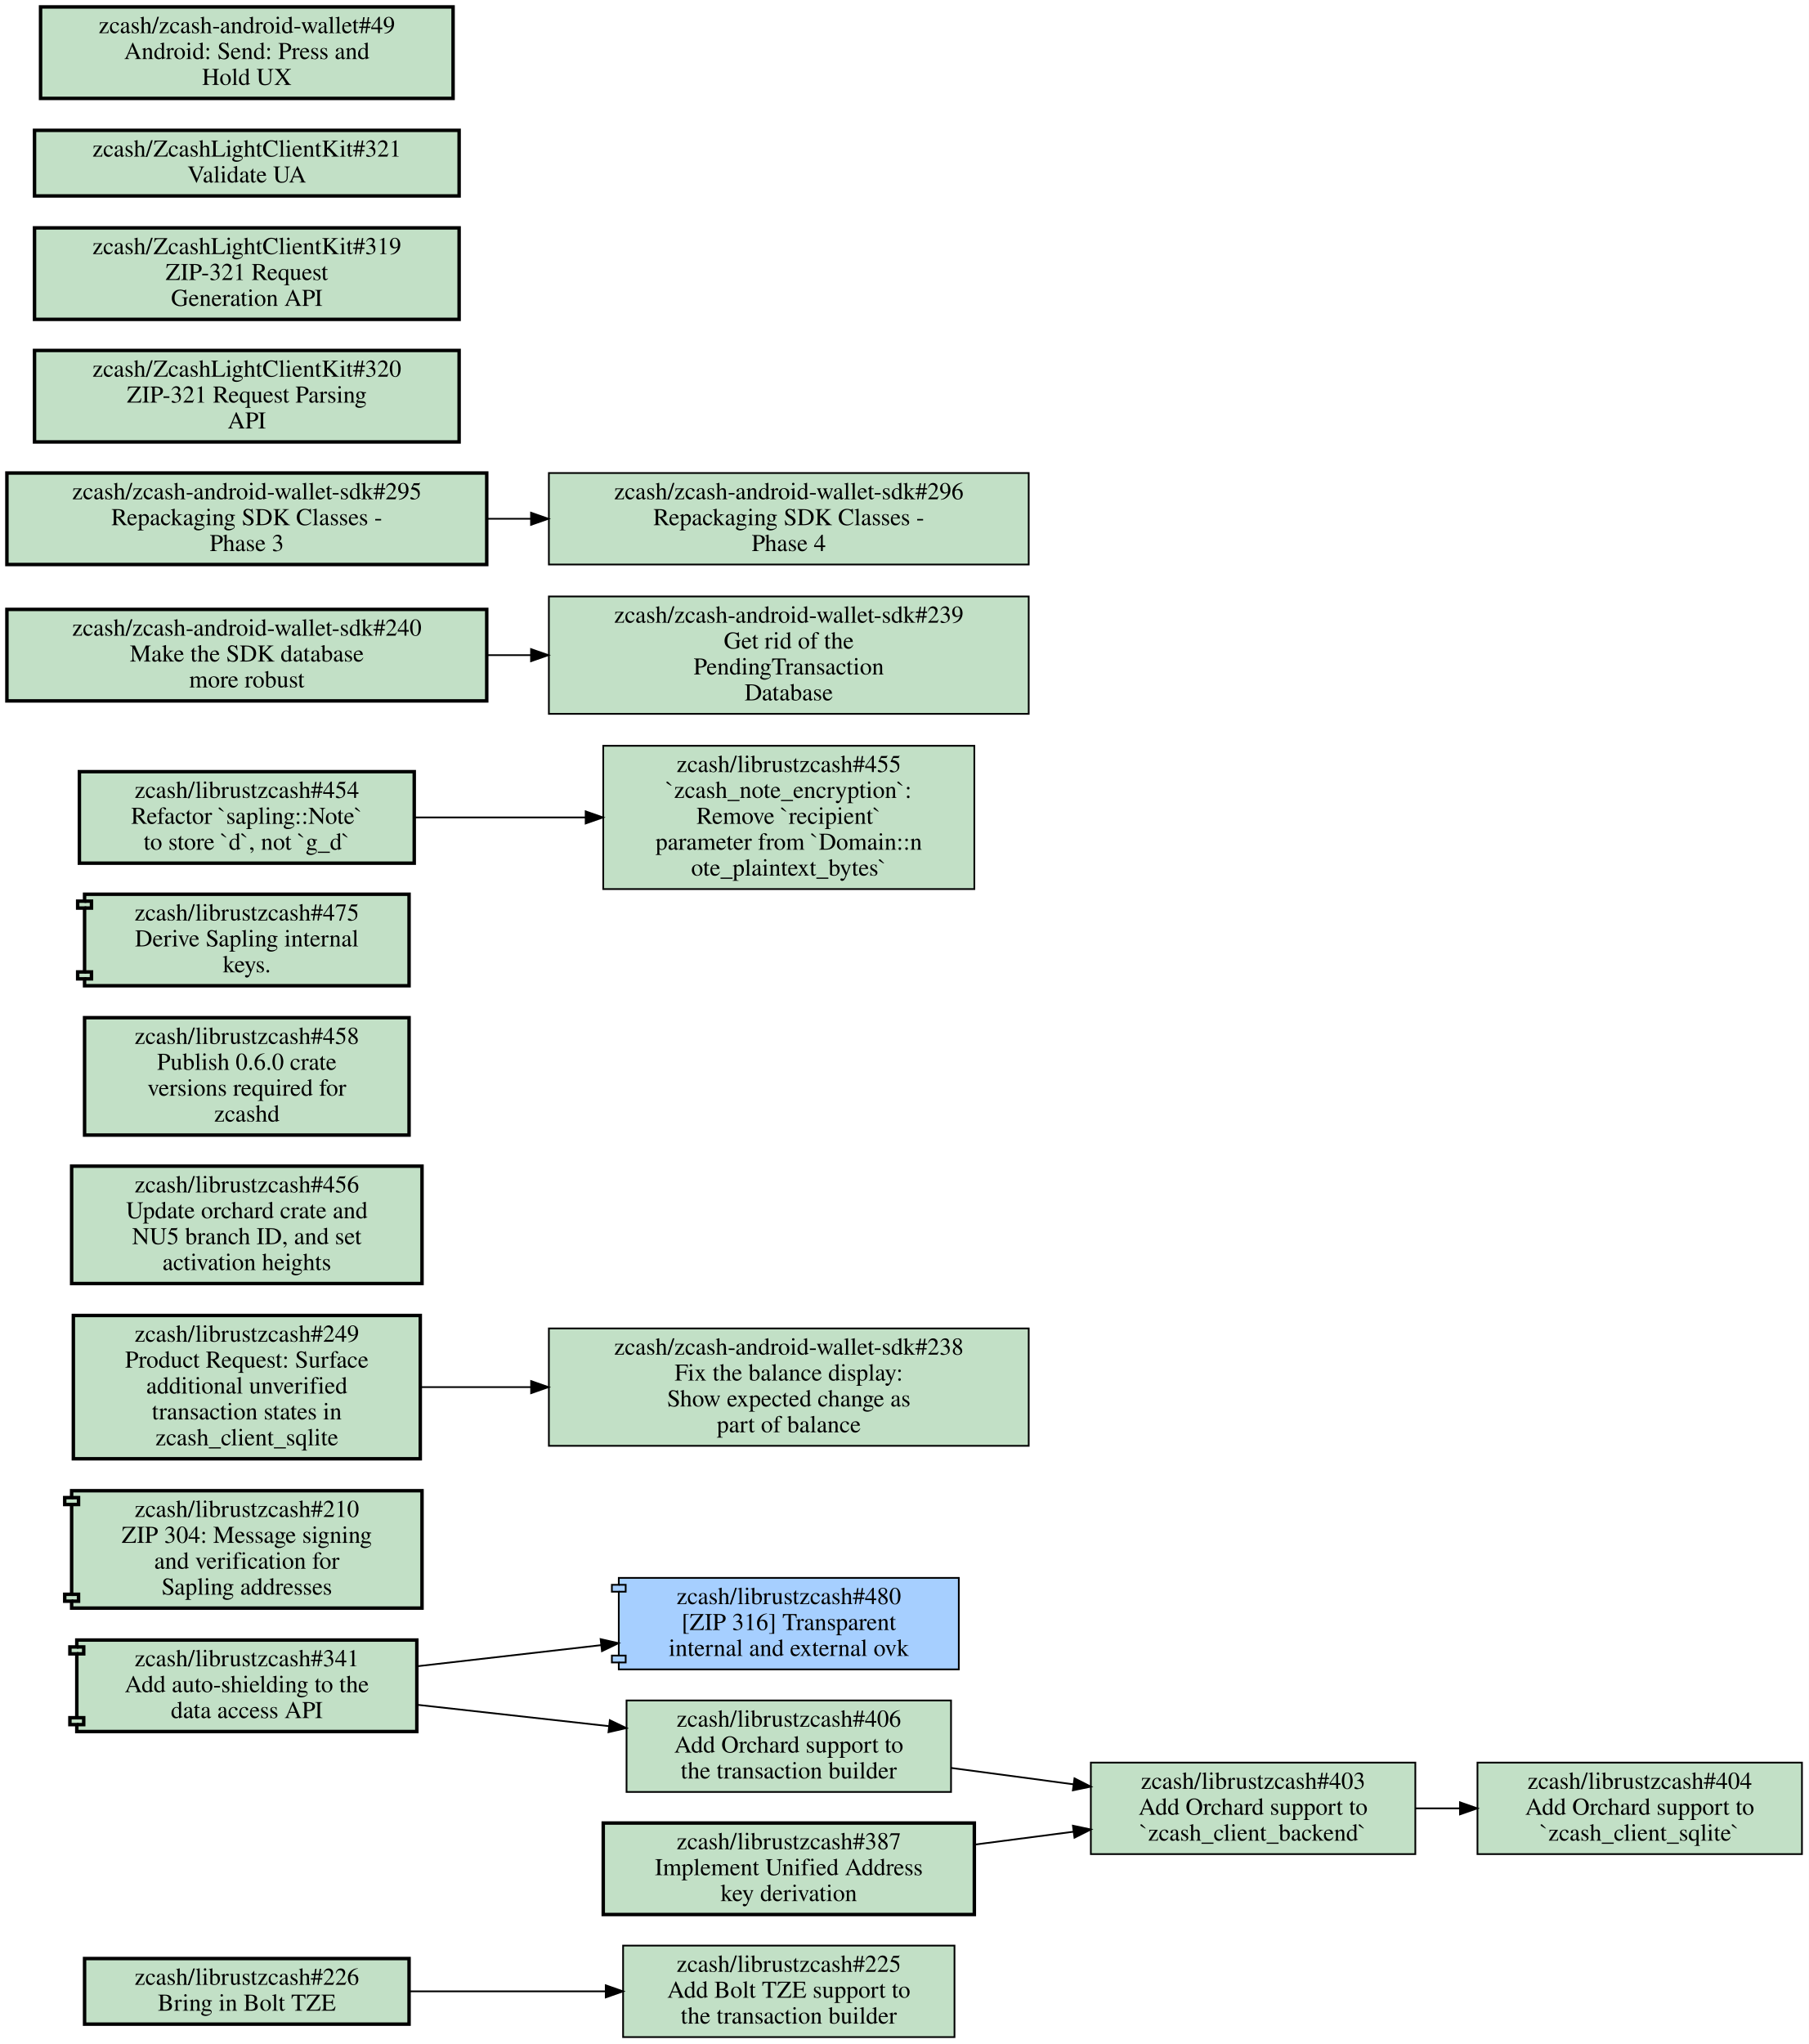
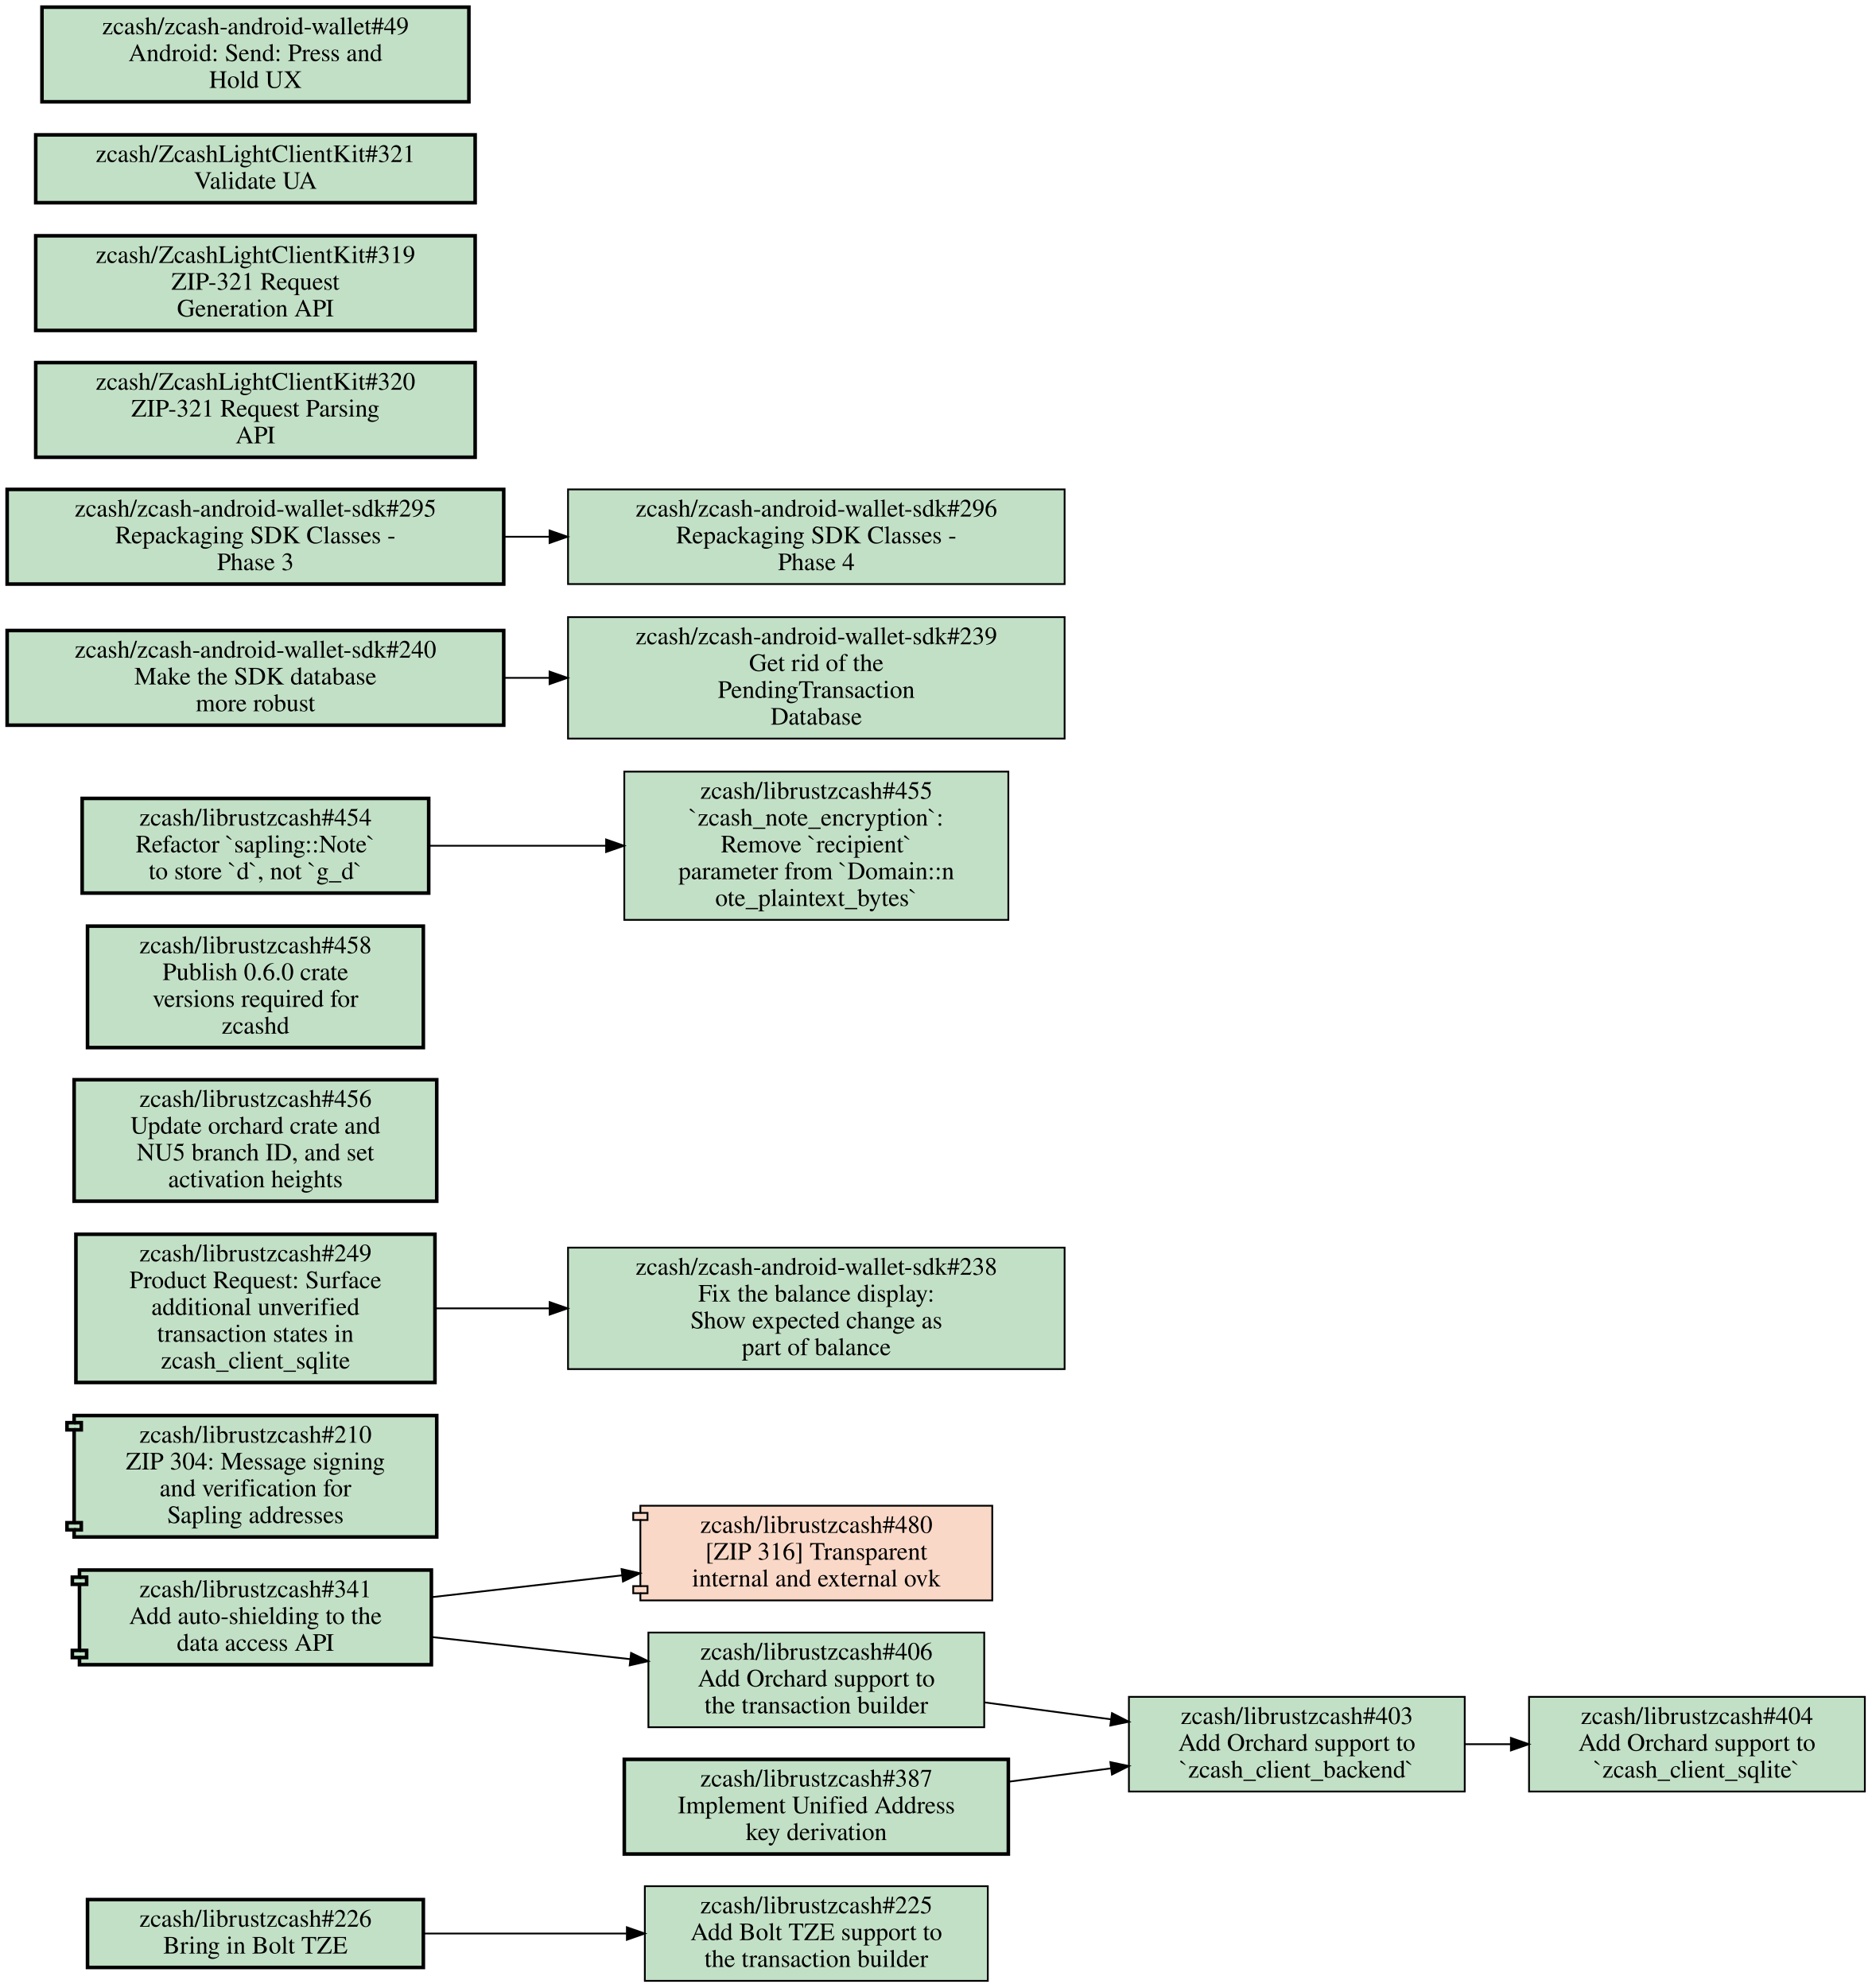
- <svg xmlns="http://www.w3.org/2000/svg" xmlns:xlink="http://www.w3.org/1999/xlink" width="1048pt" height="1184pt" viewBox="0.00 0.00 1048.00 1184.00">
-   <g id="graph0" class="graph" transform="scale(1 1) rotate(0) translate(4 1180)">
-     <polygon fill="#ffffff" stroke="transparent" points="-4,4 -4,-1180 1044,-1180 1044,4 -4,4" />
+ <svg xmlns="http://www.w3.org/2000/svg" xmlns:xlink="http://www.w3.org/1999/xlink" width="1048pt" height="1113pt" viewBox="0.00 0.00 1048.00 1113.00">
+   <g id="graph0" class="graph" transform="scale(1 1) rotate(0) translate(4 1109)">
+     <polygon fill="#ffffff" stroke="transparent" points="-4,4 -4,-1109 1044,-1109 1044,4 -4,4" />
    <g id="node1" class="node open">
      <g id="a_node1">
        <a xlink:href="https://github.com/zcash/librustzcash/issues/226" xlink:title="zcash/librustzcash#226&#10;Bring in Bolt TZE" target="_blank">
          <polygon fill="#c2e0c6" stroke="#000000" stroke-width="2" points="233,-45.5 45,-45.5 45,-7.5 233,-7.5 233,-45.5" />
          <text text-anchor="middle" x="139" y="-30.3" font-family="Times,serif" font-size="14.00" fill="#000000">zcash/librustzcash#226</text>
          <text text-anchor="middle" x="139" y="-15.3" font-family="Times,serif" font-size="14.00" fill="#000000">Bring in Bolt TZE</text>
        </a>
      </g>
    </g>
    <g id="node2" class="node open">
      <g id="a_node2">
        <a xlink:href="https://github.com/zcash/librustzcash/issues/225" xlink:title="zcash/librustzcash#225&#10;Add Bolt TZE support to&#10;the transaction builder" target="_blank">
          <polygon fill="#c2e0c6" stroke="#000000" points="549,-53 357,-53 357,0 549,0 549,-53" />
          <text text-anchor="middle" x="453" y="-37.8" font-family="Times,serif" font-size="14.00" fill="#000000">zcash/librustzcash#225</text>
          <text text-anchor="middle" x="453" y="-22.8" font-family="Times,serif" font-size="14.00" fill="#000000">Add Bolt TZE support to</text>
          <text text-anchor="middle" x="453" y="-7.8" font-family="Times,serif" font-size="14.00" fill="#000000">the transaction builder</text>
        </a>
      </g>
    </g>
    <g id="edge1" class="edge">
      <path fill="none" stroke="#000000" d="M233.21,-26.5C268.96,-26.5 309.91,-26.5 346.7,-26.5" />
      <polygon fill="#000000" stroke="#000000" points="346.95,-30 356.95,-26.5 346.95,-23 346.95,-30" />
    </g>
    <g id="node3" class="node open">
      <g id="a_node3">
        <a xlink:href="https://github.com/zcash/librustzcash/issues/403" xlink:title="zcash/librustzcash#403&#10;Add Orchard support to&#10;`zcash_client_backend`" target="_blank">
          <polygon fill="#c2e0c6" stroke="#000000" points="816,-159 628,-159 628,-106 816,-106 816,-159" />
          <text text-anchor="middle" x="722" y="-143.8" font-family="Times,serif" font-size="14.00" fill="#000000">zcash/librustzcash#403</text>
          <text text-anchor="middle" x="722" y="-128.8" font-family="Times,serif" font-size="14.00" fill="#000000">Add Orchard support to</text>
          <text text-anchor="middle" x="722" y="-113.8" font-family="Times,serif" font-size="14.00" fill="#000000">`zcash_client_backend`</text>
        </a>
      </g>
    </g>
    <g id="node4" class="node open">
      <g id="a_node4">
        <a xlink:href="https://github.com/zcash/librustzcash/issues/404" xlink:title="zcash/librustzcash#404&#10;Add Orchard support to&#10;`zcash_client_sqlite`" target="_blank">
          <polygon fill="#c2e0c6" stroke="#000000" points="1040,-159 852,-159 852,-106 1040,-106 1040,-159" />
          <text text-anchor="middle" x="946" y="-143.8" font-family="Times,serif" font-size="14.00" fill="#000000">zcash/librustzcash#404</text>
          <text text-anchor="middle" x="946" y="-128.8" font-family="Times,serif" font-size="14.00" fill="#000000">Add Orchard support to</text>
          <text text-anchor="middle" x="946" y="-113.8" font-family="Times,serif" font-size="14.00" fill="#000000">`zcash_client_sqlite`</text>
        </a>
      </g>
    </g>
    <g id="edge2" class="edge">
      <path fill="none" stroke="#000000" d="M816.02,-132.5C824.54,-132.5 833.2,-132.5 841.8,-132.5" />
      <polygon fill="#000000" stroke="#000000" points="841.86,-136 851.86,-132.5 841.86,-129 841.86,-136" />
    </g>
    <g id="node5" class="node open">
      <g id="a_node5">
        <a xlink:href="https://github.com/zcash/librustzcash/pull/210" xlink:title="zcash/librustzcash#210&#10;ZIP 304: Message signing&#10;and verification for&#10;Sapling addresses" target="_blank">
          <polygon fill="#c2e0c6" stroke="#000000" stroke-width="2" points="240.5,-316.5 37.5,-316.5 37.5,-312.5 33.5,-312.5 33.5,-308.5 37.5,-308.5 37.5,-256.5 33.5,-256.5 33.5,-252.5 37.5,-252.5 37.5,-248.5 240.5,-248.5 240.5,-316.5" />
          <polyline fill="none" stroke="#000000" stroke-width="2" points="37.5,-312.5 41.5,-312.5 41.5,-308.5 37.5,-308.5 " />
          <polyline fill="none" stroke="#000000" stroke-width="2" points="37.5,-256.5 41.5,-256.5 41.5,-252.5 37.5,-252.5 " />
          <text text-anchor="middle" x="139" y="-301.3" font-family="Times,serif" font-size="14.00" fill="#000000">zcash/librustzcash#210</text>
          <text text-anchor="middle" x="139" y="-286.3" font-family="Times,serif" font-size="14.00" fill="#000000">ZIP 304: Message signing</text>
          <text text-anchor="middle" x="139" y="-271.3" font-family="Times,serif" font-size="14.00" fill="#000000">and verification for</text>
          <text text-anchor="middle" x="139" y="-256.3" font-family="Times,serif" font-size="14.00" fill="#000000">Sapling addresses</text>
        </a>
      </g>
    </g>
-     <g id="node6" class="node committed">
+     <g id="node6" class="node closed">
      <g id="a_node6">
        <a xlink:href="https://github.com/zcash/librustzcash/pull/480" xlink:title="zcash/librustzcash#480&#10;[ZIP 316] Transparent&#10;internal and external ovk" target="_blank">
-           <polygon fill="#a6cfff" stroke="#000000" points="551.5,-266 354.5,-266 354.5,-262 350.5,-262 350.5,-258 354.5,-258 354.5,-221 350.5,-221 350.5,-217 354.5,-217 354.5,-213 551.5,-213 551.5,-266" />
+           <polygon fill="#fad8c7" stroke="#000000" points="551.5,-266 354.5,-266 354.5,-262 350.5,-262 350.5,-258 354.5,-258 354.5,-221 350.5,-221 350.5,-217 354.5,-217 354.5,-213 551.5,-213 551.5,-266" />
          <polyline fill="none" stroke="#000000" points="354.5,-262 358.5,-262 358.5,-258 354.5,-258 " />
          <polyline fill="none" stroke="#000000" points="354.5,-221 358.5,-221 358.5,-217 354.5,-217 " />
          <text text-anchor="middle" x="453" y="-250.8" font-family="Times,serif" font-size="14.00" fill="#000000">zcash/librustzcash#480</text>
          <text text-anchor="middle" x="453" y="-235.8" font-family="Times,serif" font-size="14.00" fill="#000000">[ZIP 316] Transparent</text>
          <text text-anchor="middle" x="453" y="-220.8" font-family="Times,serif" font-size="14.00" fill="#000000">internal and external ovk</text>
        </a>
      </g>
    </g>
    <g id="node7" class="node open">
      <g id="a_node7">
        <a xlink:href="https://github.com/zcash/librustzcash/pull/341" xlink:title="zcash/librustzcash#341&#10;Add auto-shielding to the&#10;data access API" target="_blank">
          <polygon fill="#c2e0c6" stroke="#000000" stroke-width="2" points="237.5,-230 40.5,-230 40.5,-226 36.5,-226 36.5,-222 40.5,-222 40.5,-185 36.5,-185 36.5,-181 40.5,-181 40.5,-177 237.5,-177 237.5,-230" />
          <polyline fill="none" stroke="#000000" stroke-width="2" points="40.5,-226 44.5,-226 44.5,-222 40.5,-222 " />
          <polyline fill="none" stroke="#000000" stroke-width="2" points="40.5,-185 44.5,-185 44.5,-181 40.5,-181 " />
          <text text-anchor="middle" x="139" y="-214.8" font-family="Times,serif" font-size="14.00" fill="#000000">zcash/librustzcash#341</text>
          <text text-anchor="middle" x="139" y="-199.8" font-family="Times,serif" font-size="14.00" fill="#000000">Add auto-shielding to the</text>
          <text text-anchor="middle" x="139" y="-184.8" font-family="Times,serif" font-size="14.00" fill="#000000">data access API</text>
        </a>
      </g>
    </g>
    <g id="edge3" class="edge">
      <path fill="none" stroke="#000000" d="M237.92,-214.84C271.71,-218.71 309.67,-223.07 344.19,-227.03" />
      <polygon fill="#000000" stroke="#000000" points="343.979,-230.528 354.31,-228.18 344.769,-223.573 343.979,-230.528" />
    </g>
    <g id="node8" class="node open">
      <g id="a_node8">
        <a xlink:href="https://github.com/zcash/librustzcash/issues/406" xlink:title="zcash/librustzcash#406&#10;Add Orchard support to&#10;the transaction builder" target="_blank">
          <polygon fill="#c2e0c6" stroke="#000000" points="547,-195 359,-195 359,-142 547,-142 547,-195" />
          <text text-anchor="middle" x="453" y="-179.8" font-family="Times,serif" font-size="14.00" fill="#000000">zcash/librustzcash#406</text>
          <text text-anchor="middle" x="453" y="-164.8" font-family="Times,serif" font-size="14.00" fill="#000000">Add Orchard support to</text>
          <text text-anchor="middle" x="453" y="-149.8" font-family="Times,serif" font-size="14.00" fill="#000000">the transaction builder</text>
        </a>
      </g>
    </g>
    <g id="edge4" class="edge">
      <path fill="none" stroke="#000000" d="M237.92,-192.47C273.25,-188.54 313.14,-184.09 348.9,-180.1" />
      <polygon fill="#000000" stroke="#000000" points="349.309,-183.576 358.86,-178.99 348.534,-176.619 349.309,-183.576" />
    </g>
    <g id="edge5" class="edge">
      <path fill="none" stroke="#000000" d="M547.08,-155.91C570.02,-152.84 594.68,-149.54 618.04,-146.41" />
      <polygon fill="#000000" stroke="#000000" points="618.523,-149.877 627.97,-145.08 617.594,-142.939 618.523,-149.877" />
    </g>
    <g id="node9" class="node open">
      <g id="a_node9">
        <a xlink:href="https://github.com/zcash/librustzcash/issues/249" xlink:title="zcash/librustzcash#249&#10;Product Request: Surface&#10;additional unverified&#10;transaction states in&#10;zcash_client_sqlite" target="_blank">
          <polygon fill="#c2e0c6" stroke="#000000" stroke-width="2" points="239.5,-418 38.5,-418 38.5,-335 239.5,-335 239.5,-418" />
          <text text-anchor="middle" x="139" y="-402.8" font-family="Times,serif" font-size="14.00" fill="#000000">zcash/librustzcash#249</text>
          <text text-anchor="middle" x="139" y="-387.8" font-family="Times,serif" font-size="14.00" fill="#000000">Product Request: Surface</text>
          <text text-anchor="middle" x="139" y="-372.8" font-family="Times,serif" font-size="14.00" fill="#000000">additional unverified</text>
          <text text-anchor="middle" x="139" y="-357.8" font-family="Times,serif" font-size="14.00" fill="#000000">transaction states in</text>
          <text text-anchor="middle" x="139" y="-342.8" font-family="Times,serif" font-size="14.00" fill="#000000">zcash_client_sqlite</text>
        </a>
      </g>
    </g>
    <g id="node10" class="node open">
      <g id="a_node10">
        <a xlink:href="https://github.com/zcash/zcash-android-wallet-sdk/issues/238" xlink:title="zcash/zcash-android-wallet-sdk#238&#10;Fix the balance display:&#10;Show expected change as&#10;part of balance" target="_blank">
          <polygon fill="#c2e0c6" stroke="#000000" points="592,-410.5 314,-410.5 314,-342.5 592,-342.5 592,-410.5" />
          <text text-anchor="middle" x="453" y="-395.3" font-family="Times,serif" font-size="14.00" fill="#000000">zcash/zcash-android-wallet-sdk#238</text>
          <text text-anchor="middle" x="453" y="-380.3" font-family="Times,serif" font-size="14.00" fill="#000000">Fix the balance display:</text>
          <text text-anchor="middle" x="453" y="-365.3" font-family="Times,serif" font-size="14.00" fill="#000000">Show expected change as</text>
          <text text-anchor="middle" x="453" y="-350.3" font-family="Times,serif" font-size="14.00" fill="#000000">part of balance</text>
        </a>
      </g>
    </g>
    <g id="edge6" class="edge">
      <path fill="none" stroke="#000000" d="M239.65,-376.5C260.01,-376.5 281.83,-376.5 303.47,-376.5" />
      <polygon fill="#000000" stroke="#000000" points="303.72,-380 313.72,-376.5 303.72,-373 303.72,-380" />
    </g>
    <g id="node11" class="node open">
      <g id="a_node11">
        <a xlink:href="https://github.com/zcash/librustzcash/issues/456" xlink:title="zcash/librustzcash#456&#10;Update orchard crate and&#10;NU5 branch ID, and set&#10;activation heights" target="_blank">
          <polygon fill="#c2e0c6" stroke="#000000" stroke-width="2" points="240.5,-504.5 37.5,-504.5 37.5,-436.5 240.5,-436.5 240.5,-504.5" />
          <text text-anchor="middle" x="139" y="-489.3" font-family="Times,serif" font-size="14.00" fill="#000000">zcash/librustzcash#456</text>
          <text text-anchor="middle" x="139" y="-474.3" font-family="Times,serif" font-size="14.00" fill="#000000">Update orchard crate and</text>
          <text text-anchor="middle" x="139" y="-459.3" font-family="Times,serif" font-size="14.00" fill="#000000">NU5 branch ID, and set</text>
          <text text-anchor="middle" x="139" y="-444.3" font-family="Times,serif" font-size="14.00" fill="#000000">activation heights</text>
        </a>
      </g>
    </g>
    <g id="node12" class="node open">
      <g id="a_node12">
        <a xlink:href="https://github.com/zcash/librustzcash/issues/458" xlink:title="zcash/librustzcash#458&#10;Publish 0.6.0 crate&#10;versions required for&#10;zcashd" target="_blank">
          <polygon fill="#c2e0c6" stroke="#000000" stroke-width="2" points="233,-590.5 45,-590.5 45,-522.5 233,-522.5 233,-590.5" />
          <text text-anchor="middle" x="139" y="-575.3" font-family="Times,serif" font-size="14.00" fill="#000000">zcash/librustzcash#458</text>
          <text text-anchor="middle" x="139" y="-560.3" font-family="Times,serif" font-size="14.00" fill="#000000">Publish 0.6.0 crate</text>
          <text text-anchor="middle" x="139" y="-545.3" font-family="Times,serif" font-size="14.00" fill="#000000">versions required for</text>
          <text text-anchor="middle" x="139" y="-530.3" font-family="Times,serif" font-size="14.00" fill="#000000">zcashd</text>
        </a>
      </g>
    </g>
    <g id="node13" class="node open">
      <g id="a_node13">
-         <a xlink:href="https://github.com/zcash/librustzcash/pull/475" xlink:title="zcash/librustzcash#475&#10;Derive Sapling internal&#10;keys." target="_blank">
-           <polygon fill="#c2e0c6" stroke="#000000" stroke-width="2" points="233,-662 45,-662 45,-658 41,-658 41,-654 45,-654 45,-617 41,-617 41,-613 45,-613 45,-609 233,-609 233,-662" />
-           <polyline fill="none" stroke="#000000" stroke-width="2" points="45,-658 49,-658 49,-654 45,-654 " />
-           <polyline fill="none" stroke="#000000" stroke-width="2" points="45,-617 49,-617 49,-613 45,-613 " />
-           <text text-anchor="middle" x="139" y="-646.8" font-family="Times,serif" font-size="14.00" fill="#000000">zcash/librustzcash#475</text>
-           <text text-anchor="middle" x="139" y="-631.8" font-family="Times,serif" font-size="14.00" fill="#000000">Derive Sapling internal</text>
-           <text text-anchor="middle" x="139" y="-616.8" font-family="Times,serif" font-size="14.00" fill="#000000">keys.</text>
+         <a xlink:href="https://github.com/zcash/librustzcash/issues/454" xlink:title="zcash/librustzcash#454&#10;Refactor `sapling::Note`&#10;to store `d`, not `g_d`" target="_blank">
+           <polygon fill="#c2e0c6" stroke="#000000" stroke-width="2" points="236,-662 42,-662 42,-609 236,-609 236,-662" />
+           <text text-anchor="middle" x="139" y="-646.8" font-family="Times,serif" font-size="14.00" fill="#000000">zcash/librustzcash#454</text>
+           <text text-anchor="middle" x="139" y="-631.8" font-family="Times,serif" font-size="14.00" fill="#000000">Refactor `sapling::Note`</text>
+           <text text-anchor="middle" x="139" y="-616.8" font-family="Times,serif" font-size="14.00" fill="#000000">to store `d`, not `g_d`</text>
        </a>
      </g>
    </g>
    <g id="node14" class="node open">
      <g id="a_node14">
-         <a xlink:href="https://github.com/zcash/librustzcash/issues/454" xlink:title="zcash/librustzcash#454&#10;Refactor `sapling::Note`&#10;to store `d`, not `g_d`" target="_blank">
-           <polygon fill="#c2e0c6" stroke="#000000" stroke-width="2" points="236,-733 42,-733 42,-680 236,-680 236,-733" />
-           <text text-anchor="middle" x="139" y="-717.8" font-family="Times,serif" font-size="14.00" fill="#000000">zcash/librustzcash#454</text>
-           <text text-anchor="middle" x="139" y="-702.8" font-family="Times,serif" font-size="14.00" fill="#000000">Refactor `sapling::Note`</text>
-           <text text-anchor="middle" x="139" y="-687.8" font-family="Times,serif" font-size="14.00" fill="#000000">to store `d`, not `g_d`</text>
-         </a>
-       </g>
+         <a xlink:href="https://github.com/zcash/librustzcash/issues/455" xlink:title="zcash/librustzcash#455&#10;`zcash_note_encryption`:&#10;Remove `recipient`&#10;parameter from `Domain::n&#10;ote_plaintext_bytes`" target="_blank">
+           <polygon fill="#c2e0c6" stroke="#000000" points="560.5,-677 345.5,-677 345.5,-594 560.5,-594 560.5,-677" />
+           <text text-anchor="middle" x="453" y="-661.8" font-family="Times,serif" font-size="14.00" fill="#000000">zcash/librustzcash#455</text>
+           <text text-anchor="middle" x="453" y="-646.8" font-family="Times,serif" font-size="14.00" fill="#000000">`zcash_note_encryption`:</text>
+           <text text-anchor="middle" x="453" y="-631.8" font-family="Times,serif" font-size="14.00" fill="#000000">Remove `recipient`</text>
+           <text text-anchor="middle" x="453" y="-616.8" font-family="Times,serif" font-size="14.00" fill="#000000">parameter from `Domain::n</text>
+           <text text-anchor="middle" x="453" y="-601.8" font-family="Times,serif" font-size="14.00" fill="#000000">ote_plaintext_bytes`</text>
+         </a>
+       </g>
+     </g>
+     <g id="edge7" class="edge">
+       <path fill="none" stroke="#000000" d="M236.2,-635.5C267.54,-635.5 302.62,-635.5 335.27,-635.5" />
+       <polygon fill="#000000" stroke="#000000" points="335.32,-639 345.32,-635.5 335.32,-632 335.32,-639" />
    </g>
    <g id="node15" class="node open">
      <g id="a_node15">
-         <a xlink:href="https://github.com/zcash/librustzcash/issues/455" xlink:title="zcash/librustzcash#455&#10;`zcash_note_encryption`:&#10;Remove `recipient`&#10;parameter from `Domain::n&#10;ote_plaintext_bytes`" target="_blank">
-           <polygon fill="#c2e0c6" stroke="#000000" points="560.5,-748 345.5,-748 345.5,-665 560.5,-665 560.5,-748" />
-           <text text-anchor="middle" x="453" y="-732.8" font-family="Times,serif" font-size="14.00" fill="#000000">zcash/librustzcash#455</text>
-           <text text-anchor="middle" x="453" y="-717.8" font-family="Times,serif" font-size="14.00" fill="#000000">`zcash_note_encryption`:</text>
-           <text text-anchor="middle" x="453" y="-702.8" font-family="Times,serif" font-size="14.00" fill="#000000">Remove `recipient`</text>
-           <text text-anchor="middle" x="453" y="-687.8" font-family="Times,serif" font-size="14.00" fill="#000000">parameter from `Domain::n</text>
-           <text text-anchor="middle" x="453" y="-672.8" font-family="Times,serif" font-size="14.00" fill="#000000">ote_plaintext_bytes`</text>
-         </a>
-       </g>
-     </g>
-     <g id="edge7" class="edge">
-       <path fill="none" stroke="#000000" d="M236.2,-706.5C267.54,-706.5 302.62,-706.5 335.27,-706.5" />
-       <polygon fill="#000000" stroke="#000000" points="335.32,-710 345.32,-706.5 335.32,-703 335.32,-710" />
-     </g>
-     <g id="node16" class="node open">
-       <g id="a_node16">
        <a xlink:href="https://github.com/zcash/librustzcash/issues/387" xlink:title="zcash/librustzcash#387&#10;Implement Unified Address&#10;key derivation" target="_blank">
          <polygon fill="#c2e0c6" stroke="#000000" stroke-width="2" points="560.5,-124 345.5,-124 345.5,-71 560.5,-71 560.5,-124" />
          <text text-anchor="middle" x="453" y="-108.8" font-family="Times,serif" font-size="14.00" fill="#000000">zcash/librustzcash#387</text>
          <text text-anchor="middle" x="453" y="-93.8" font-family="Times,serif" font-size="14.00" fill="#000000">Implement Unified Address</text>
          <text text-anchor="middle" x="453" y="-78.8" font-family="Times,serif" font-size="14.00" fill="#000000">key derivation</text>
        </a>
      </g>
    </g>
    <g id="edge8" class="edge">
      <path fill="none" stroke="#000000" d="M560.86,-111.53C579.7,-113.98 599.25,-116.53 617.98,-118.97" />
      <polygon fill="#000000" stroke="#000000" points="617.622,-122.453 627.99,-120.27 618.524,-115.511 617.622,-122.453" />
    </g>
+     <g id="node16" class="node open">
+       <g id="a_node16">
+         <a xlink:href="https://github.com/zcash/zcash-android-wallet-sdk/issues/240" xlink:title="zcash/zcash-android-wallet-sdk#240&#10;Make the SDK database&#10;more robust" target="_blank">
+           <polygon fill="#c2e0c6" stroke="#000000" stroke-width="2" points="278,-756 0,-756 0,-703 278,-703 278,-756" />
+           <text text-anchor="middle" x="139" y="-740.8" font-family="Times,serif" font-size="14.00" fill="#000000">zcash/zcash-android-wallet-sdk#240</text>
+           <text text-anchor="middle" x="139" y="-725.8" font-family="Times,serif" font-size="14.00" fill="#000000">Make the SDK database</text>
+           <text text-anchor="middle" x="139" y="-710.8" font-family="Times,serif" font-size="14.00" fill="#000000">more robust</text>
+         </a>
+       </g>
+     </g>
    <g id="node17" class="node open">
      <g id="a_node17">
-         <a xlink:href="https://github.com/zcash/zcash-android-wallet-sdk/issues/240" xlink:title="zcash/zcash-android-wallet-sdk#240&#10;Make the SDK database&#10;more robust" target="_blank">
-           <polygon fill="#c2e0c6" stroke="#000000" stroke-width="2" points="278,-827 0,-827 0,-774 278,-774 278,-827" />
-           <text text-anchor="middle" x="139" y="-811.8" font-family="Times,serif" font-size="14.00" fill="#000000">zcash/zcash-android-wallet-sdk#240</text>
-           <text text-anchor="middle" x="139" y="-796.8" font-family="Times,serif" font-size="14.00" fill="#000000">Make the SDK database</text>
-           <text text-anchor="middle" x="139" y="-781.8" font-family="Times,serif" font-size="14.00" fill="#000000">more robust</text>
-         </a>
-       </g>
+         <a xlink:href="https://github.com/zcash/zcash-android-wallet-sdk/issues/239" xlink:title="zcash/zcash-android-wallet-sdk#239&#10;Get rid of the&#10;PendingTransaction&#10;Database" target="_blank">
+           <polygon fill="#c2e0c6" stroke="#000000" points="592,-763.5 314,-763.5 314,-695.5 592,-695.5 592,-763.5" />
+           <text text-anchor="middle" x="453" y="-748.3" font-family="Times,serif" font-size="14.00" fill="#000000">zcash/zcash-android-wallet-sdk#239</text>
+           <text text-anchor="middle" x="453" y="-733.3" font-family="Times,serif" font-size="14.00" fill="#000000">Get rid of the</text>
+           <text text-anchor="middle" x="453" y="-718.3" font-family="Times,serif" font-size="14.00" fill="#000000">PendingTransaction</text>
+           <text text-anchor="middle" x="453" y="-703.3" font-family="Times,serif" font-size="14.00" fill="#000000">Database</text>
+         </a>
+       </g>
+     </g>
+     <g id="edge9" class="edge">
+       <path fill="none" stroke="#000000" d="M278.1,-729.5C286.49,-729.5 294.96,-729.5 303.4,-729.5" />
+       <polygon fill="#000000" stroke="#000000" points="303.67,-733 313.67,-729.5 303.67,-726 303.67,-733" />
    </g>
    <g id="node18" class="node open">
      <g id="a_node18">
-         <a xlink:href="https://github.com/zcash/zcash-android-wallet-sdk/issues/239" xlink:title="zcash/zcash-android-wallet-sdk#239&#10;Get rid of the&#10;PendingTransaction&#10;Database" target="_blank">
-           <polygon fill="#c2e0c6" stroke="#000000" points="592,-834.5 314,-834.5 314,-766.5 592,-766.5 592,-834.5" />
-           <text text-anchor="middle" x="453" y="-819.3" font-family="Times,serif" font-size="14.00" fill="#000000">zcash/zcash-android-wallet-sdk#239</text>
-           <text text-anchor="middle" x="453" y="-804.3" font-family="Times,serif" font-size="14.00" fill="#000000">Get rid of the</text>
-           <text text-anchor="middle" x="453" y="-789.3" font-family="Times,serif" font-size="14.00" fill="#000000">PendingTransaction</text>
-           <text text-anchor="middle" x="453" y="-774.3" font-family="Times,serif" font-size="14.00" fill="#000000">Database</text>
-         </a>
-       </g>
-     </g>
-     <g id="edge9" class="edge">
-       <path fill="none" stroke="#000000" d="M278.1,-800.5C286.49,-800.5 294.96,-800.5 303.4,-800.5" />
-       <polygon fill="#000000" stroke="#000000" points="303.67,-804 313.67,-800.5 303.67,-797 303.67,-804" />
+         <a xlink:href="https://github.com/zcash/zcash-android-wallet-sdk/issues/295" xlink:title="zcash/zcash-android-wallet-sdk#295&#10;Repackaging SDK Classes -&#10;Phase 3" target="_blank">
+           <polygon fill="#c2e0c6" stroke="#000000" stroke-width="2" points="278,-835 0,-835 0,-782 278,-782 278,-835" />
+           <text text-anchor="middle" x="139" y="-819.8" font-family="Times,serif" font-size="14.00" fill="#000000">zcash/zcash-android-wallet-sdk#295</text>
+           <text text-anchor="middle" x="139" y="-804.8" font-family="Times,serif" font-size="14.00" fill="#000000">Repackaging SDK Classes -</text>
+           <text text-anchor="middle" x="139" y="-789.8" font-family="Times,serif" font-size="14.00" fill="#000000">Phase 3</text>
+         </a>
+       </g>
    </g>
    <g id="node19" class="node open">
      <g id="a_node19">
-         <a xlink:href="https://github.com/zcash/zcash-android-wallet-sdk/issues/295" xlink:title="zcash/zcash-android-wallet-sdk#295&#10;Repackaging SDK Classes -&#10;Phase 3" target="_blank">
-           <polygon fill="#c2e0c6" stroke="#000000" stroke-width="2" points="278,-906 0,-906 0,-853 278,-853 278,-906" />
-           <text text-anchor="middle" x="139" y="-890.8" font-family="Times,serif" font-size="14.00" fill="#000000">zcash/zcash-android-wallet-sdk#295</text>
-           <text text-anchor="middle" x="139" y="-875.8" font-family="Times,serif" font-size="14.00" fill="#000000">Repackaging SDK Classes -</text>
-           <text text-anchor="middle" x="139" y="-860.8" font-family="Times,serif" font-size="14.00" fill="#000000">Phase 3</text>
-         </a>
-       </g>
+         <a xlink:href="https://github.com/zcash/zcash-android-wallet-sdk/issues/296" xlink:title="zcash/zcash-android-wallet-sdk#296&#10;Repackaging SDK Classes -&#10;Phase 4" target="_blank">
+           <polygon fill="#c2e0c6" stroke="#000000" points="592,-835 314,-835 314,-782 592,-782 592,-835" />
+           <text text-anchor="middle" x="453" y="-819.8" font-family="Times,serif" font-size="14.00" fill="#000000">zcash/zcash-android-wallet-sdk#296</text>
+           <text text-anchor="middle" x="453" y="-804.8" font-family="Times,serif" font-size="14.00" fill="#000000">Repackaging SDK Classes -</text>
+           <text text-anchor="middle" x="453" y="-789.8" font-family="Times,serif" font-size="14.00" fill="#000000">Phase 4</text>
+         </a>
+       </g>
+     </g>
+     <g id="edge10" class="edge">
+       <path fill="none" stroke="#000000" d="M278.1,-808.5C286.49,-808.5 294.96,-808.5 303.4,-808.5" />
+       <polygon fill="#000000" stroke="#000000" points="303.67,-812 313.67,-808.5 303.67,-805 303.67,-812" />
    </g>
    <g id="node20" class="node open">
      <g id="a_node20">
-         <a xlink:href="https://github.com/zcash/zcash-android-wallet-sdk/issues/296" xlink:title="zcash/zcash-android-wallet-sdk#296&#10;Repackaging SDK Classes -&#10;Phase 4" target="_blank">
-           <polygon fill="#c2e0c6" stroke="#000000" points="592,-906 314,-906 314,-853 592,-853 592,-906" />
-           <text text-anchor="middle" x="453" y="-890.8" font-family="Times,serif" font-size="14.00" fill="#000000">zcash/zcash-android-wallet-sdk#296</text>
-           <text text-anchor="middle" x="453" y="-875.8" font-family="Times,serif" font-size="14.00" fill="#000000">Repackaging SDK Classes -</text>
-           <text text-anchor="middle" x="453" y="-860.8" font-family="Times,serif" font-size="14.00" fill="#000000">Phase 4</text>
-         </a>
-       </g>
-     </g>
-     <g id="edge10" class="edge">
-       <path fill="none" stroke="#000000" d="M278.1,-879.5C286.49,-879.5 294.96,-879.5 303.4,-879.5" />
-       <polygon fill="#000000" stroke="#000000" points="303.67,-883 313.67,-879.5 303.67,-876 303.67,-883" />
+         <a xlink:href="https://github.com/zcash/ZcashLightClientKit/issues/320" xlink:title="zcash/ZcashLightClientKit#320&#10;ZIP-321 Request Parsing&#10;API" target="_blank">
+           <polygon fill="#c2e0c6" stroke="#000000" stroke-width="2" points="262,-906 16,-906 16,-853 262,-853 262,-906" />
+           <text text-anchor="middle" x="139" y="-890.8" font-family="Times,serif" font-size="14.00" fill="#000000">zcash/ZcashLightClientKit#320</text>
+           <text text-anchor="middle" x="139" y="-875.8" font-family="Times,serif" font-size="14.00" fill="#000000">ZIP-321 Request Parsing</text>
+           <text text-anchor="middle" x="139" y="-860.8" font-family="Times,serif" font-size="14.00" fill="#000000">API</text>
+         </a>
+       </g>
    </g>
    <g id="node21" class="node open">
      <g id="a_node21">
-         <a xlink:href="https://github.com/zcash/ZcashLightClientKit/issues/320" xlink:title="zcash/ZcashLightClientKit#320&#10;ZIP-321 Request Parsing&#10;API" target="_blank">
+         <a xlink:href="https://github.com/zcash/ZcashLightClientKit/issues/319" xlink:title="zcash/ZcashLightClientKit#319&#10;ZIP-321 Request&#10;Generation API" target="_blank">
          <polygon fill="#c2e0c6" stroke="#000000" stroke-width="2" points="262,-977 16,-977 16,-924 262,-924 262,-977" />
-           <text text-anchor="middle" x="139" y="-961.8" font-family="Times,serif" font-size="14.00" fill="#000000">zcash/ZcashLightClientKit#320</text>
-           <text text-anchor="middle" x="139" y="-946.8" font-family="Times,serif" font-size="14.00" fill="#000000">ZIP-321 Request Parsing</text>
-           <text text-anchor="middle" x="139" y="-931.8" font-family="Times,serif" font-size="14.00" fill="#000000">API</text>
+           <text text-anchor="middle" x="139" y="-961.8" font-family="Times,serif" font-size="14.00" fill="#000000">zcash/ZcashLightClientKit#319</text>
+           <text text-anchor="middle" x="139" y="-946.8" font-family="Times,serif" font-size="14.00" fill="#000000">ZIP-321 Request</text>
+           <text text-anchor="middle" x="139" y="-931.8" font-family="Times,serif" font-size="14.00" fill="#000000">Generation API</text>
        </a>
      </g>
    </g>
    <g id="node22" class="node open">
      <g id="a_node22">
-         <a xlink:href="https://github.com/zcash/ZcashLightClientKit/issues/319" xlink:title="zcash/ZcashLightClientKit#319&#10;ZIP-321 Request&#10;Generation API" target="_blank">
-           <polygon fill="#c2e0c6" stroke="#000000" stroke-width="2" points="262,-1048 16,-1048 16,-995 262,-995 262,-1048" />
-           <text text-anchor="middle" x="139" y="-1032.8" font-family="Times,serif" font-size="14.00" fill="#000000">zcash/ZcashLightClientKit#319</text>
-           <text text-anchor="middle" x="139" y="-1017.8" font-family="Times,serif" font-size="14.00" fill="#000000">ZIP-321 Request</text>
-           <text text-anchor="middle" x="139" y="-1002.8" font-family="Times,serif" font-size="14.00" fill="#000000">Generation API</text>
+         <a xlink:href="https://github.com/zcash/ZcashLightClientKit/issues/321" xlink:title="zcash/ZcashLightClientKit#321&#10;Validate UA" target="_blank">
+           <polygon fill="#c2e0c6" stroke="#000000" stroke-width="2" points="262,-1033.5 16,-1033.5 16,-995.5 262,-995.5 262,-1033.5" />
+           <text text-anchor="middle" x="139" y="-1018.3" font-family="Times,serif" font-size="14.00" fill="#000000">zcash/ZcashLightClientKit#321</text>
+           <text text-anchor="middle" x="139" y="-1003.3" font-family="Times,serif" font-size="14.00" fill="#000000">Validate UA</text>
        </a>
      </g>
    </g>
    <g id="node23" class="node open">
      <g id="a_node23">
-         <a xlink:href="https://github.com/zcash/ZcashLightClientKit/issues/321" xlink:title="zcash/ZcashLightClientKit#321&#10;Validate UA" target="_blank">
-           <polygon fill="#c2e0c6" stroke="#000000" stroke-width="2" points="262,-1104.5 16,-1104.5 16,-1066.5 262,-1066.5 262,-1104.5" />
-           <text text-anchor="middle" x="139" y="-1089.3" font-family="Times,serif" font-size="14.00" fill="#000000">zcash/ZcashLightClientKit#321</text>
-           <text text-anchor="middle" x="139" y="-1074.3" font-family="Times,serif" font-size="14.00" fill="#000000">Validate UA</text>
-         </a>
-       </g>
-     </g>
-     <g id="node24" class="node open">
-       <g id="a_node24">
        <a xlink:href="https://github.com/zcash/zcash-android-wallet/issues/49" xlink:title="zcash/zcash-android-wallet#49&#10;Android: Send: Press and&#10;Hold UX" target="_blank">
-           <polygon fill="#c2e0c6" stroke="#000000" stroke-width="2" points="258.5,-1176 19.5,-1176 19.5,-1123 258.5,-1123 258.5,-1176" />
-           <text text-anchor="middle" x="139" y="-1160.8" font-family="Times,serif" font-size="14.00" fill="#000000">zcash/zcash-android-wallet#49</text>
-           <text text-anchor="middle" x="139" y="-1145.8" font-family="Times,serif" font-size="14.00" fill="#000000">Android: Send: Press and</text>
-           <text text-anchor="middle" x="139" y="-1130.8" font-family="Times,serif" font-size="14.00" fill="#000000">Hold UX</text>
+           <polygon fill="#c2e0c6" stroke="#000000" stroke-width="2" points="258.5,-1105 19.5,-1105 19.5,-1052 258.5,-1052 258.5,-1105" />
+           <text text-anchor="middle" x="139" y="-1089.8" font-family="Times,serif" font-size="14.00" fill="#000000">zcash/zcash-android-wallet#49</text>
+           <text text-anchor="middle" x="139" y="-1074.8" font-family="Times,serif" font-size="14.00" fill="#000000">Android: Send: Press and</text>
+           <text text-anchor="middle" x="139" y="-1059.8" font-family="Times,serif" font-size="14.00" fill="#000000">Hold UX</text>
        </a>
      </g>
    </g>
  </g>
</svg>
